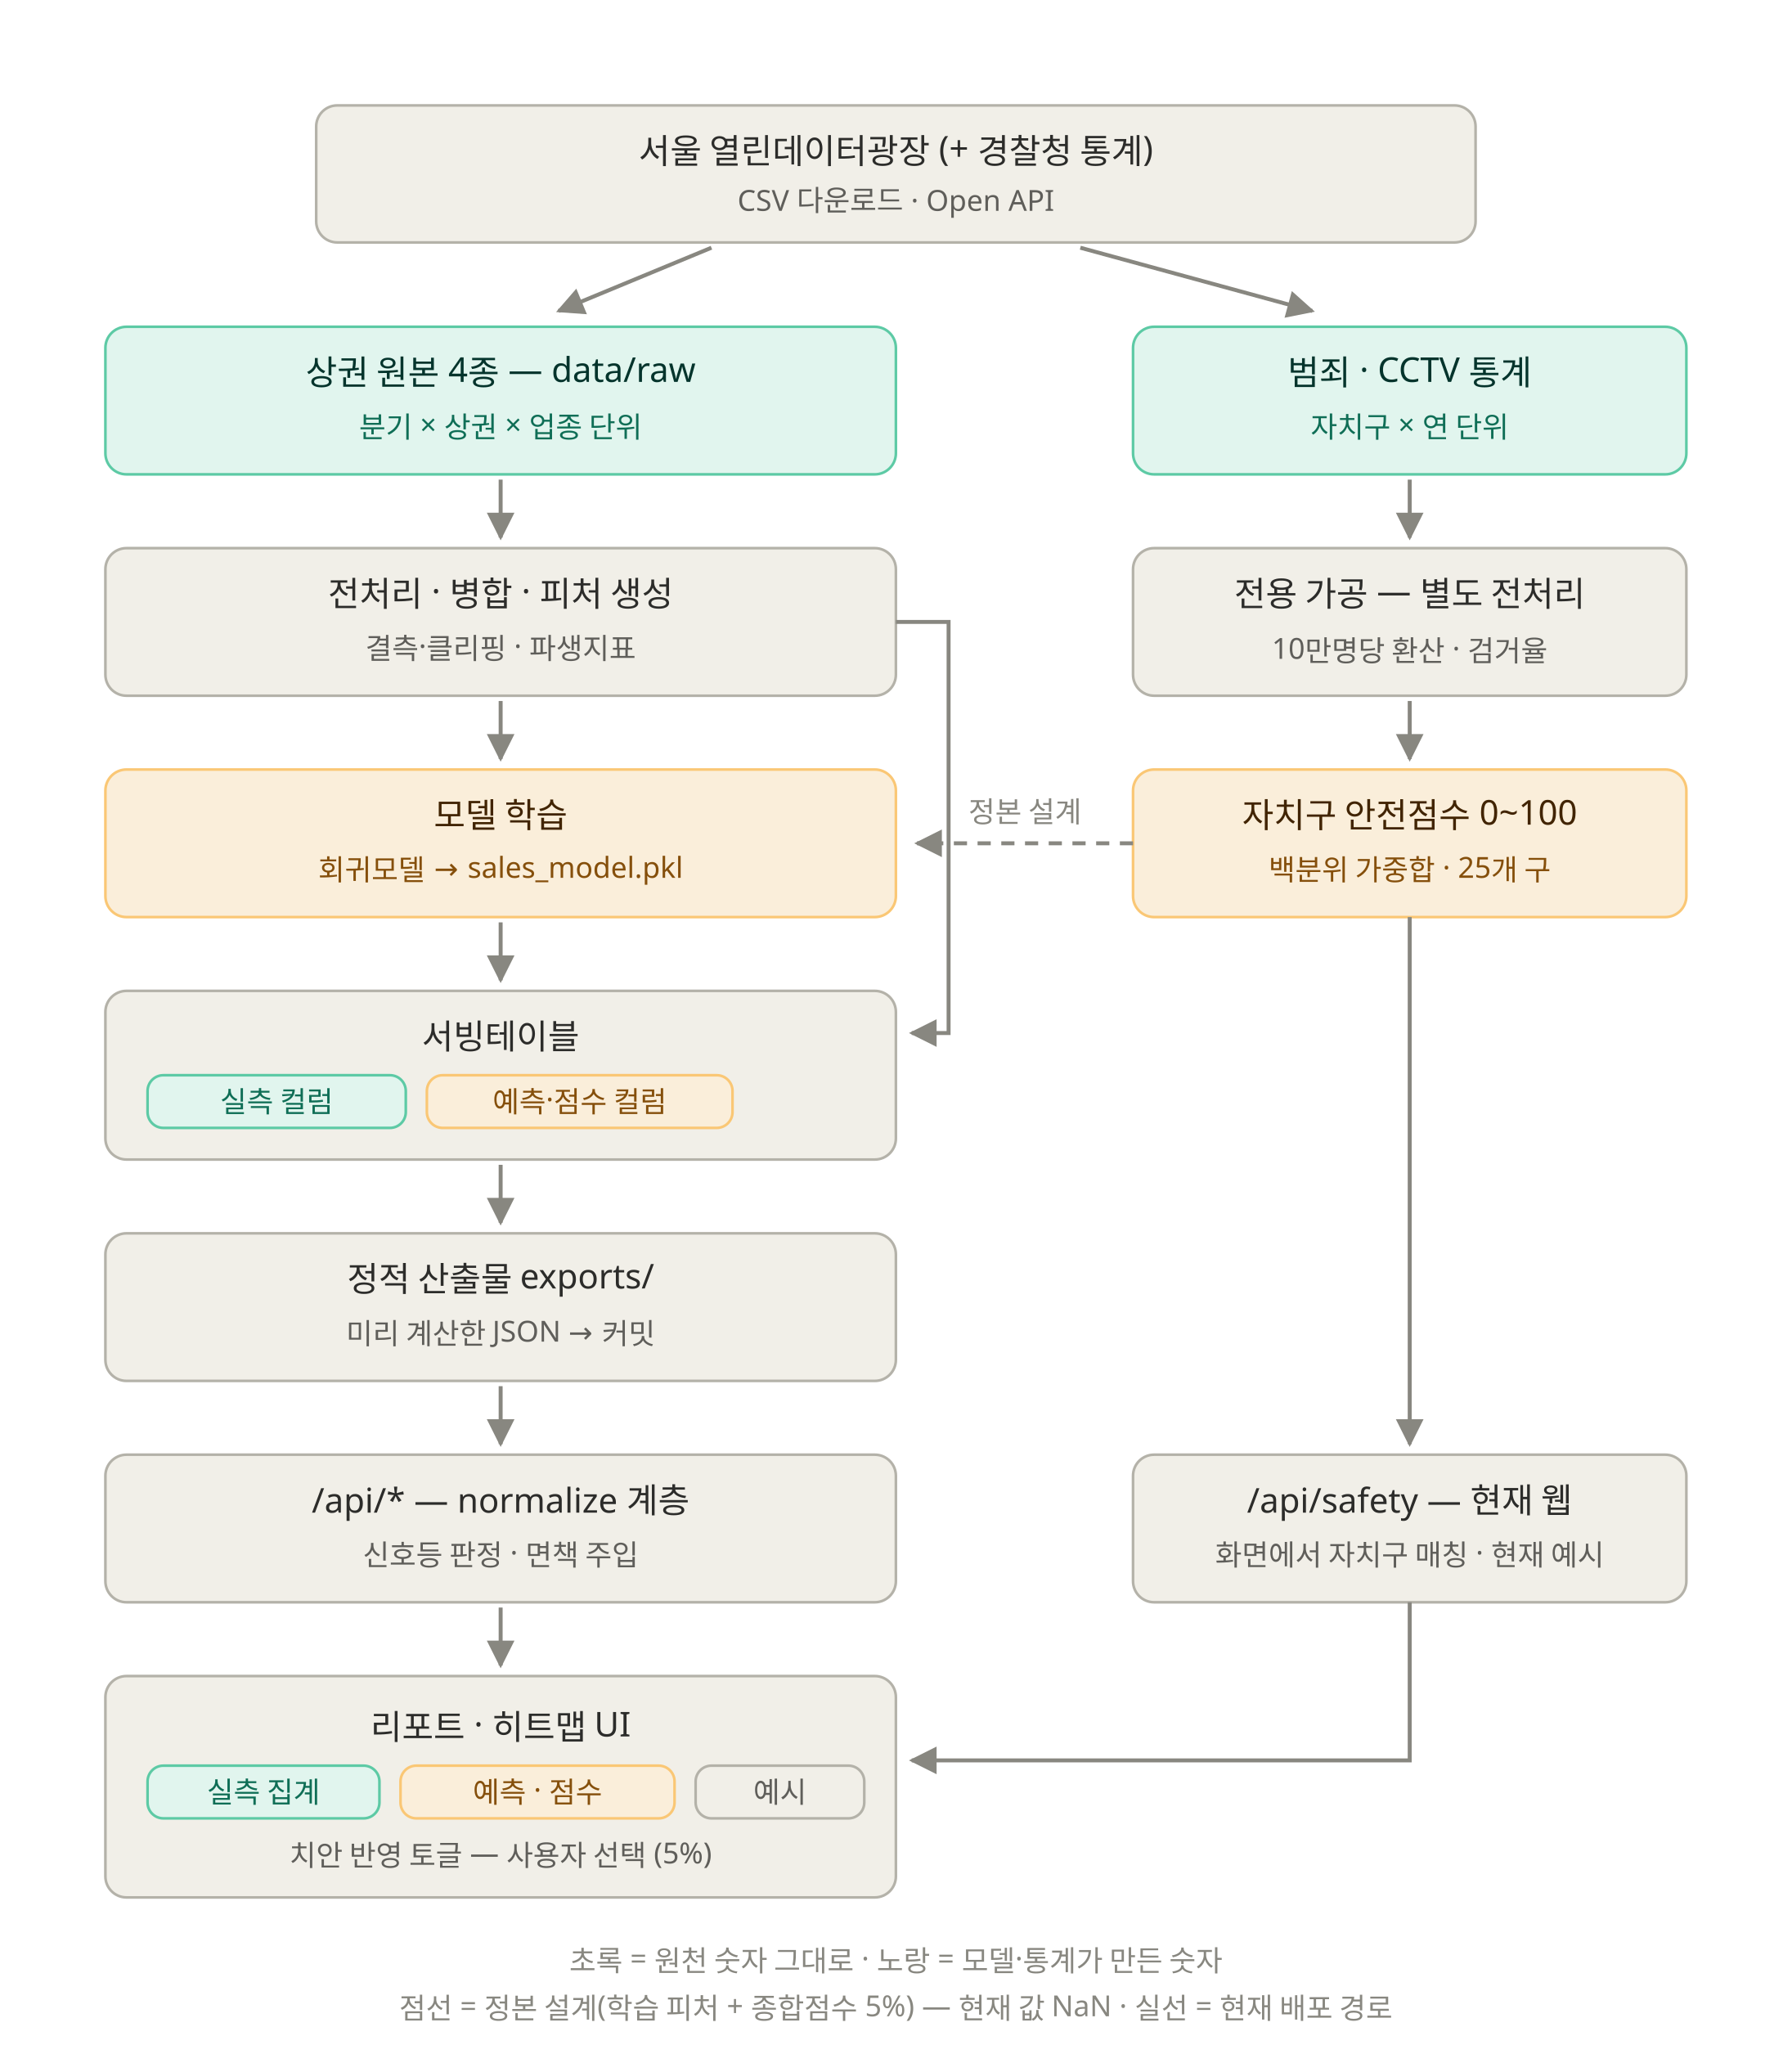
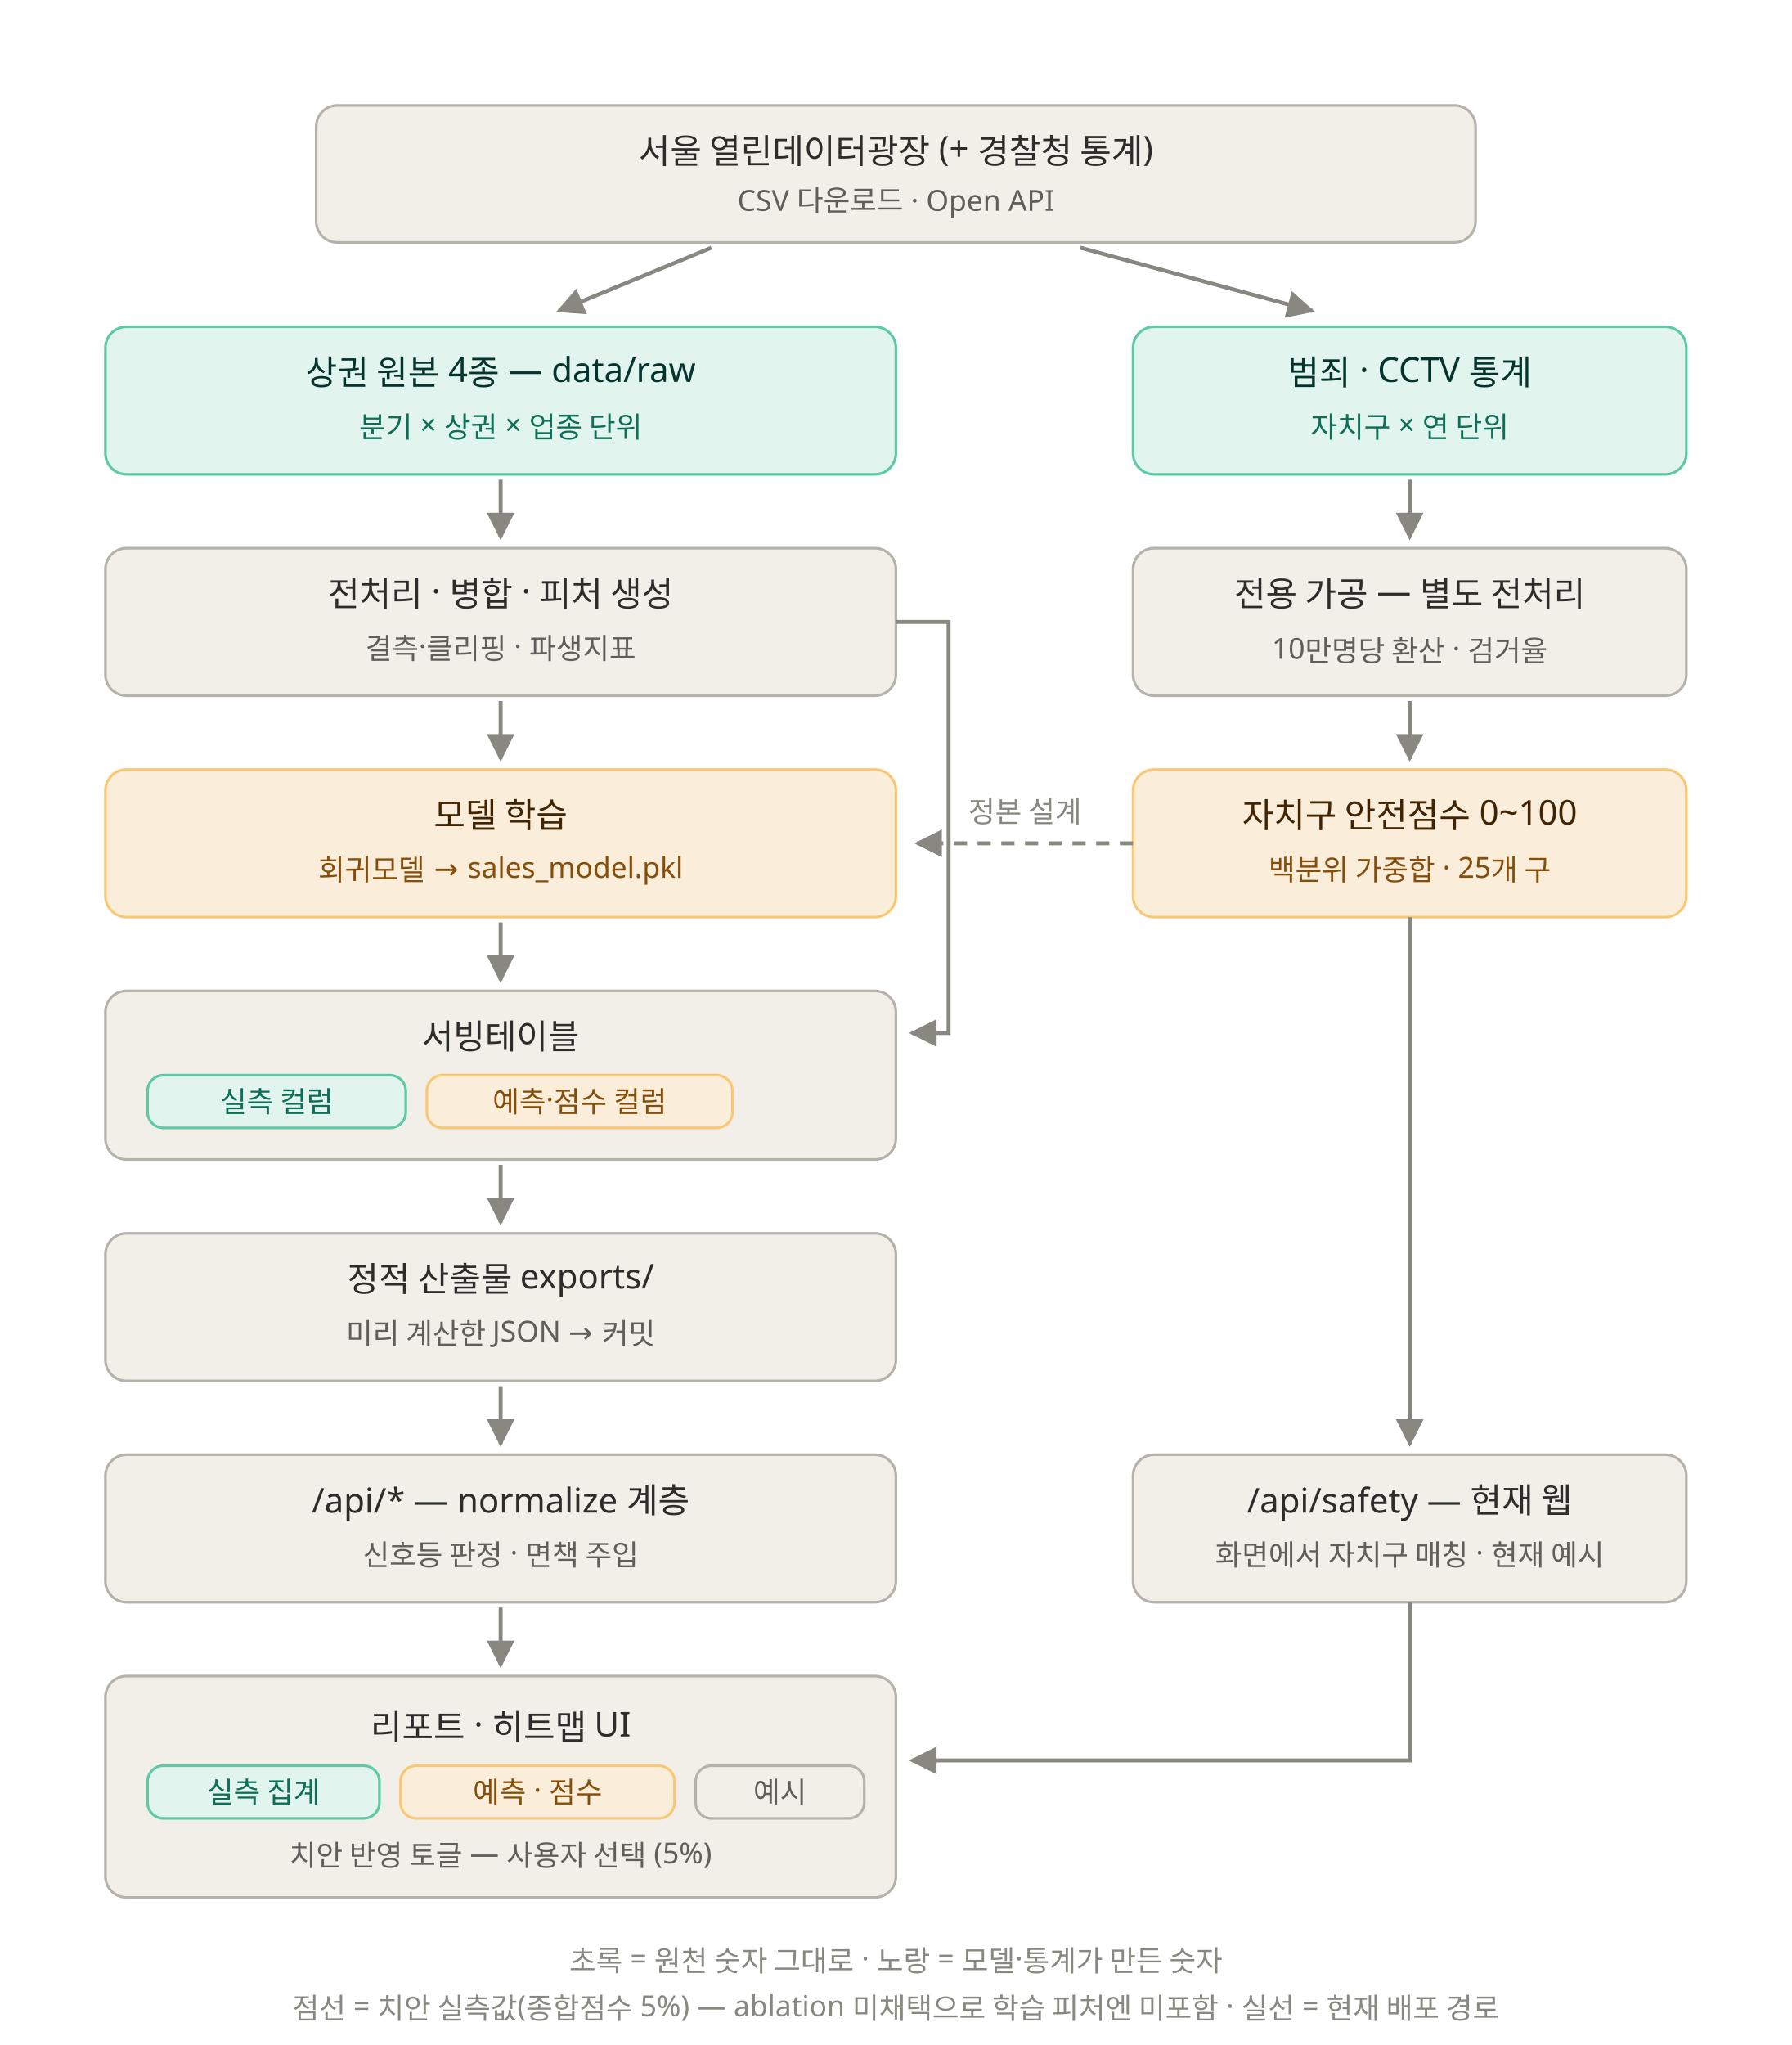
<svg xmlns="http://www.w3.org/2000/svg" width="680" viewBox="0 0 680 776" role="img" font-family="'Pretendard','Malgun Gothic','Apple SD Gothic Neo',system-ui,sans-serif">
  <defs>
    <marker id="ar" viewBox="0 0 10 10" refX="9" refY="5" markerWidth="7" markerHeight="7" orient="auto-start-reverse">
      <path d="M0,0 L10,5 L0,10 z" fill="#888780" />
    </marker>
  </defs>
  <rect x="120" y="40" width="440" height="52" rx="8" fill="#F1EFE8" stroke="#B4B2A9" />
  <text x="340" y="62" text-anchor="middle" font-size="13" font-weight="500" fill="#2C2C2A">서울 열린데이터광장 (+ 경찰청 통계)</text>
  <text x="340" y="80" text-anchor="middle" font-size="11" fill="#5F5E5A">CSV 다운로드 · Open API</text>
  <line x1="270" y1="94" x2="212" y2="118" stroke="#888780" stroke-width="1.5" marker-end="url(#ar)" />
  <line x1="410" y1="94" x2="498" y2="118" stroke="#888780" stroke-width="1.5" marker-end="url(#ar)" />
  <rect x="40" y="124" width="300" height="56" rx="8" fill="#E1F5EE" stroke="#5DCAA5" />
  <text x="190" y="146" text-anchor="middle" font-size="13" font-weight="500" fill="#04342C">상권 원본 4종 — data/raw</text>
  <text x="190" y="166" text-anchor="middle" font-size="11" fill="#0F6E56">분기 × 상권 × 업종 단위</text>
  <line x1="190" y1="182" x2="190" y2="204" stroke="#888780" stroke-width="1.5" marker-end="url(#ar)" />
  <rect x="430" y="124" width="210" height="56" rx="8" fill="#E1F5EE" stroke="#5DCAA5" />
  <text x="535" y="146" text-anchor="middle" font-size="13" font-weight="500" fill="#04342C">범죄 · CCTV 통계</text>
  <text x="535" y="166" text-anchor="middle" font-size="11" fill="#0F6E56">자치구 × 연 단위</text>
  <line x1="535" y1="182" x2="535" y2="204" stroke="#888780" stroke-width="1.5" marker-end="url(#ar)" />
  <rect x="40" y="208" width="300" height="56" rx="8" fill="#F1EFE8" stroke="#B4B2A9" />
  <text x="190" y="230" text-anchor="middle" font-size="13" font-weight="500" fill="#2C2C2A">전처리 · 병합 · 피처 생성</text>
  <text x="190" y="250" text-anchor="middle" font-size="11" fill="#5F5E5A">결측·클리핑 · 파생지표</text>
  <line x1="190" y1="266" x2="190" y2="288" stroke="#888780" stroke-width="1.5" marker-end="url(#ar)" />
  <polyline points="340,236 360,236 360,392 346,392" fill="none" stroke="#888780" stroke-width="1.5" marker-end="url(#ar)" />
  <rect x="430" y="208" width="210" height="56" rx="8" fill="#F1EFE8" stroke="#B4B2A9" />
  <text x="535" y="230" text-anchor="middle" font-size="13" font-weight="500" fill="#2C2C2A">전용 가공 — 별도 전처리</text>
  <text x="535" y="250" text-anchor="middle" font-size="11" fill="#5F5E5A">10만명당 환산 · 검거율</text>
  <line x1="535" y1="266" x2="535" y2="288" stroke="#888780" stroke-width="1.5" marker-end="url(#ar)" />
  <rect x="40" y="292" width="300" height="56" rx="8" fill="#FAEEDA" stroke="#FAC775" />
  <text x="190" y="314" text-anchor="middle" font-size="13" font-weight="500" fill="#412402">모델 학습</text>
  <text x="190" y="334" text-anchor="middle" font-size="11" fill="#854F0B">회귀모델 → sales_model.pkl</text>
  <line x1="190" y1="350" x2="190" y2="372" stroke="#888780" stroke-width="1.5" marker-end="url(#ar)" />
  <rect x="430" y="292" width="210" height="56" rx="8" fill="#FAEEDA" stroke="#FAC775" />
  <text x="535" y="314" text-anchor="middle" font-size="13" font-weight="500" fill="#412402">자치구 안전점수 0~100</text>
  <text x="535" y="334" text-anchor="middle" font-size="11" fill="#854F0B">백분위 가중합 · 25개 구</text>
  <line x1="430" y1="320" x2="348" y2="320" stroke="#888780" stroke-width="1.5" stroke-dasharray="5 4" marker-end="url(#ar)" />
  <text x="389" y="312" text-anchor="middle" font-size="11" fill="#888780">정본 설계</text>
  <line x1="535" y1="348" x2="535" y2="548" stroke="#888780" stroke-width="1.5" marker-end="url(#ar)" />
  <rect x="40" y="376" width="300" height="64" rx="8" fill="#F1EFE8" stroke="#B4B2A9" />
  <text x="190" y="398" text-anchor="middle" font-size="13" font-weight="500" fill="#2C2C2A">서빙테이블</text>
  <rect x="56" y="408" width="98" height="20" rx="6" fill="#E1F5EE" stroke="#5DCAA5" />
  <text x="105" y="422" text-anchor="middle" font-size="11" fill="#0F6E56">실측 컬럼</text>
  <rect x="162" y="408" width="116" height="20" rx="6" fill="#FAEEDA" stroke="#FAC775" />
  <text x="220" y="422" text-anchor="middle" font-size="11" fill="#854F0B">예측·점수 컬럼</text>
  <line x1="190" y1="442" x2="190" y2="464" stroke="#888780" stroke-width="1.5" marker-end="url(#ar)" />
  <rect x="40" y="468" width="300" height="56" rx="8" fill="#F1EFE8" stroke="#B4B2A9" />
  <text x="190" y="490" text-anchor="middle" font-size="13" font-weight="500" fill="#2C2C2A">정적 산출물 exports/</text>
  <text x="190" y="510" text-anchor="middle" font-size="11" fill="#5F5E5A">미리 계산한 JSON → 커밋</text>
  <line x1="190" y1="526" x2="190" y2="548" stroke="#888780" stroke-width="1.5" marker-end="url(#ar)" />
  <rect x="40" y="552" width="300" height="56" rx="8" fill="#F1EFE8" stroke="#B4B2A9" />
  <text x="190" y="574" text-anchor="middle" font-size="13" font-weight="500" fill="#2C2C2A">/api/* — normalize 계층</text>
  <text x="190" y="594" text-anchor="middle" font-size="11" fill="#5F5E5A">신호등 판정 · 면책 주입</text>
  <line x1="190" y1="610" x2="190" y2="632" stroke="#888780" stroke-width="1.5" marker-end="url(#ar)" />
  <rect x="430" y="552" width="210" height="56" rx="8" fill="#F1EFE8" stroke="#B4B2A9" />
  <text x="535" y="574" text-anchor="middle" font-size="13" font-weight="500" fill="#2C2C2A">/api/safety — 현재 웹</text>
  <text x="535" y="594" text-anchor="middle" font-size="11" fill="#5F5E5A">화면에서 자치구 매칭 · 현재 예시</text>
  <polyline points="535,608 535,668 346,668" fill="none" stroke="#888780" stroke-width="1.5" marker-end="url(#ar)" />
  <rect x="40" y="636" width="300" height="84" rx="8" fill="#F1EFE8" stroke="#B4B2A9" />
  <text x="190" y="660" text-anchor="middle" font-size="13" font-weight="500" fill="#2C2C2A">리포트 · 히트맵 UI</text>
  <rect x="56" y="670" width="88" height="20" rx="6" fill="#E1F5EE" stroke="#5DCAA5" />
  <text x="100" y="684" text-anchor="middle" font-size="11" fill="#0F6E56">실측 집계</text>
  <rect x="152" y="670" width="104" height="20" rx="6" fill="#FAEEDA" stroke="#FAC775" />
  <text x="204" y="684" text-anchor="middle" font-size="11" fill="#854F0B">예측 · 점수</text>
  <rect x="264" y="670" width="64" height="20" rx="6" fill="#F1EFE8" stroke="#B4B2A9" />
  <text x="296" y="684" text-anchor="middle" font-size="11" fill="#5F5E5A">예시</text>
  <text x="190" y="708" text-anchor="middle" font-size="11" fill="#5F5E5A">치안 반영 토글 — 사용자 선택 (5%)</text>
  <text x="340" y="748" text-anchor="middle" font-size="11" fill="#888780">초록 = 원천 숫자 그대로 · 노랑 = 모델·통계가 만든 숫자</text>
-   <text x="340" y="766" text-anchor="middle" font-size="11" fill="#888780">점선 = 정본 설계(학습 피처 + 종합점수 5%) — 현재 값 NaN · 실선 = 현재 배포 경로</text>
+   <text x="340" y="766" text-anchor="middle" font-size="11" fill="#888780">점선 = 치안 실측값(종합점수 5%) — ablation 미채택으로 학습 피처엔 미포함 · 실선 = 현재 배포 경로</text>
</svg>
